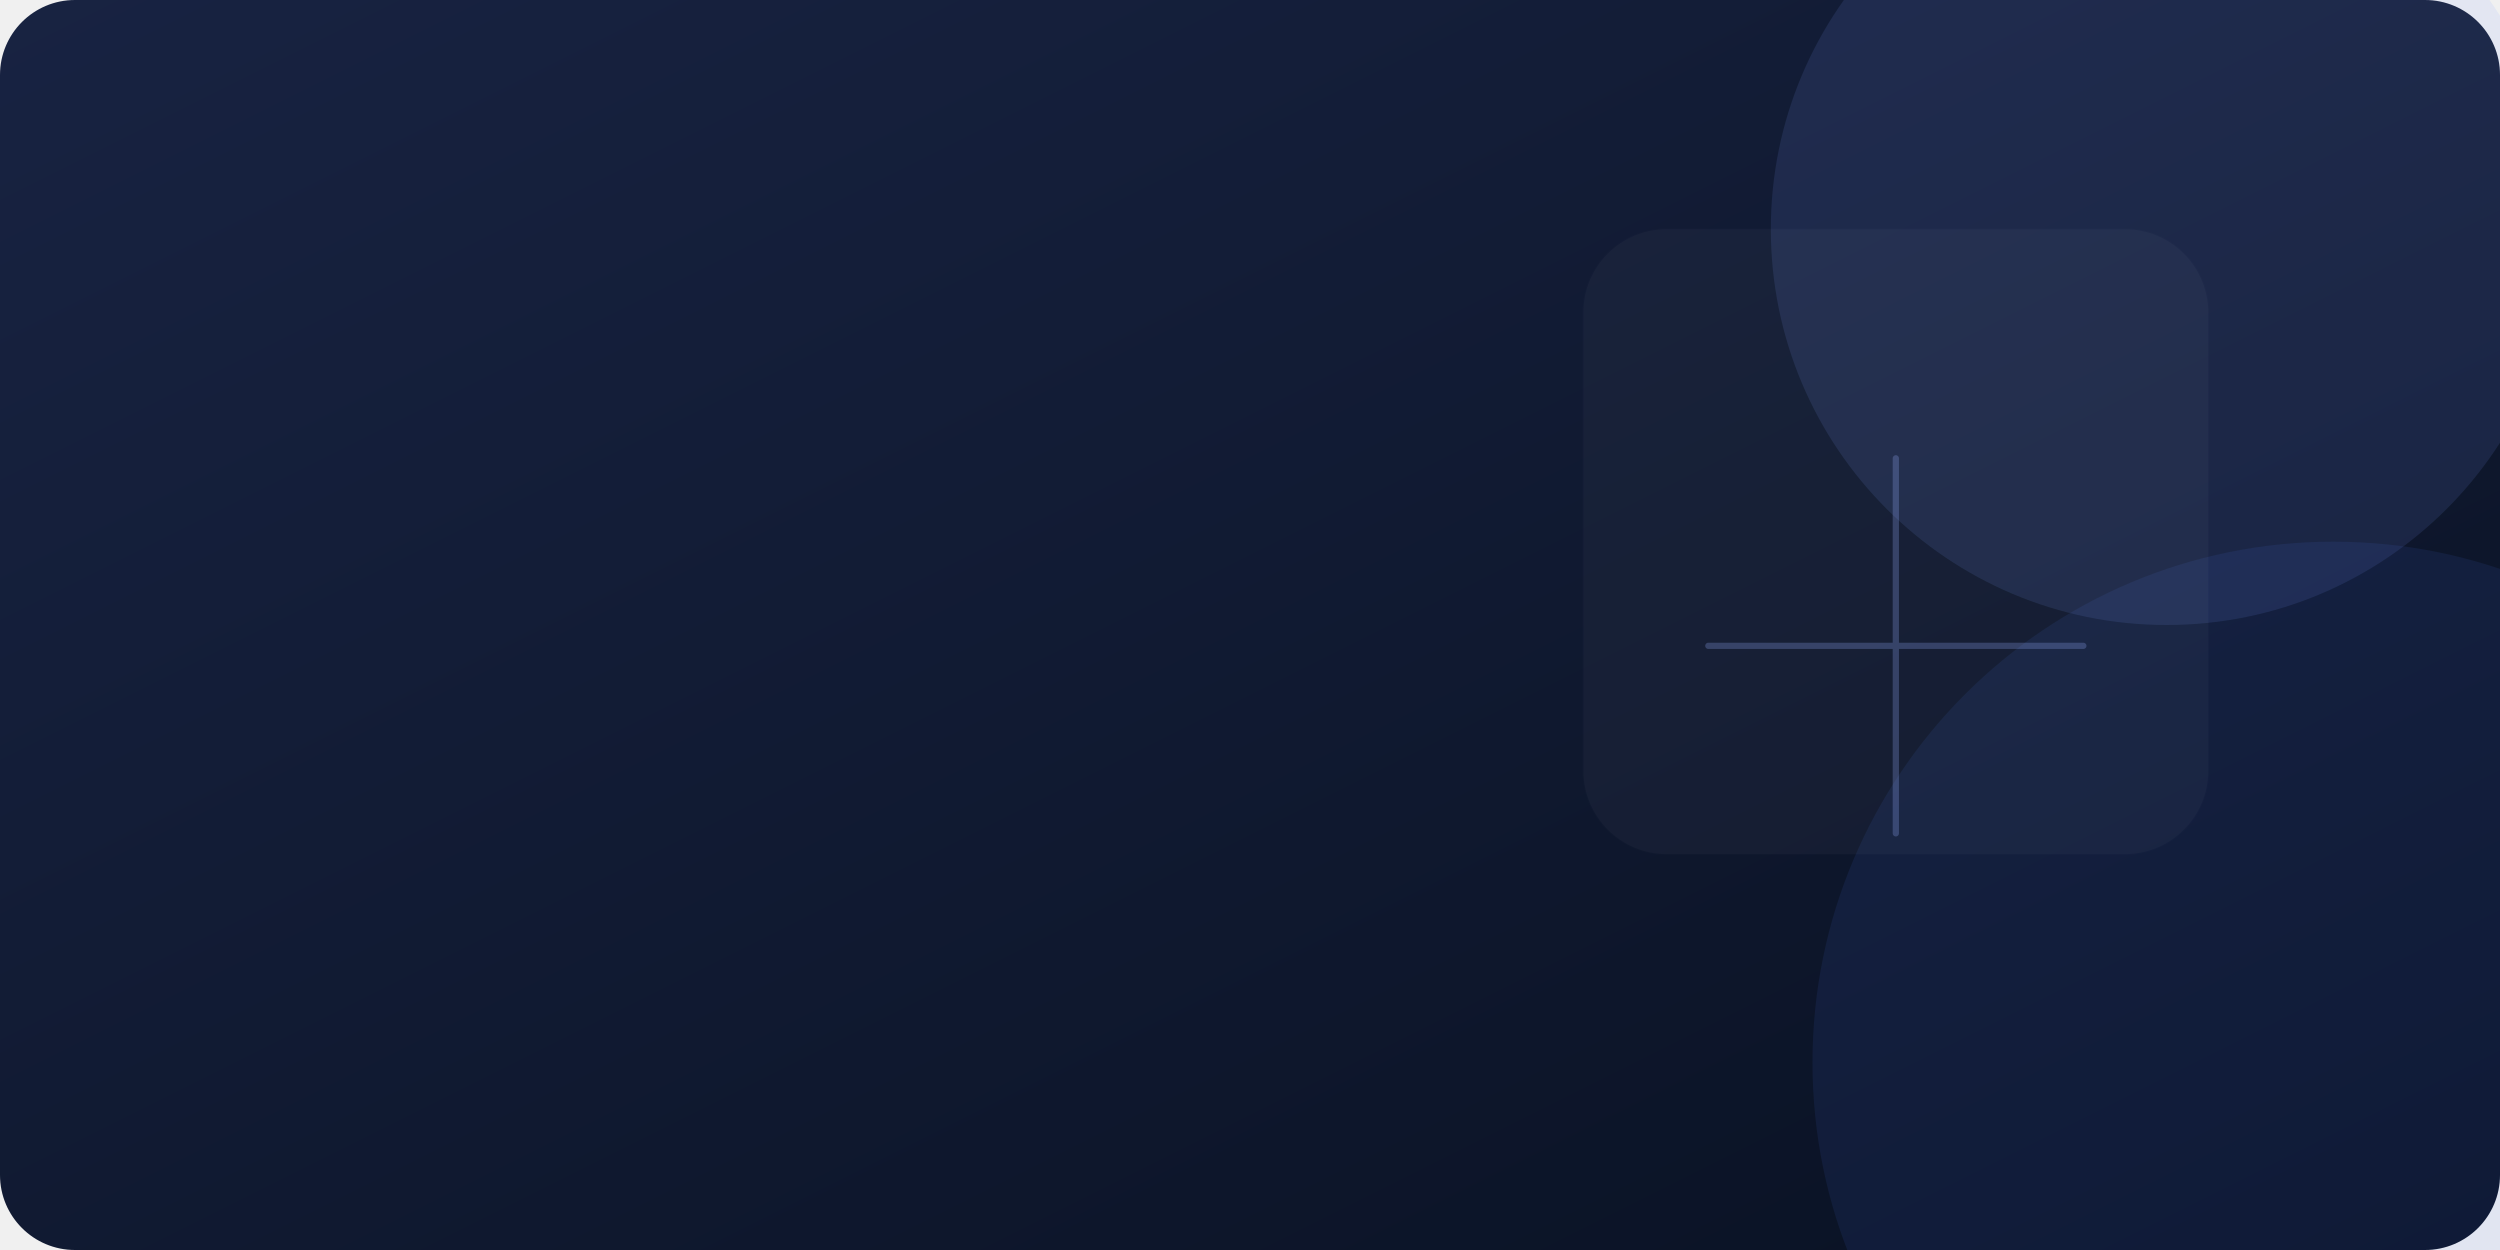
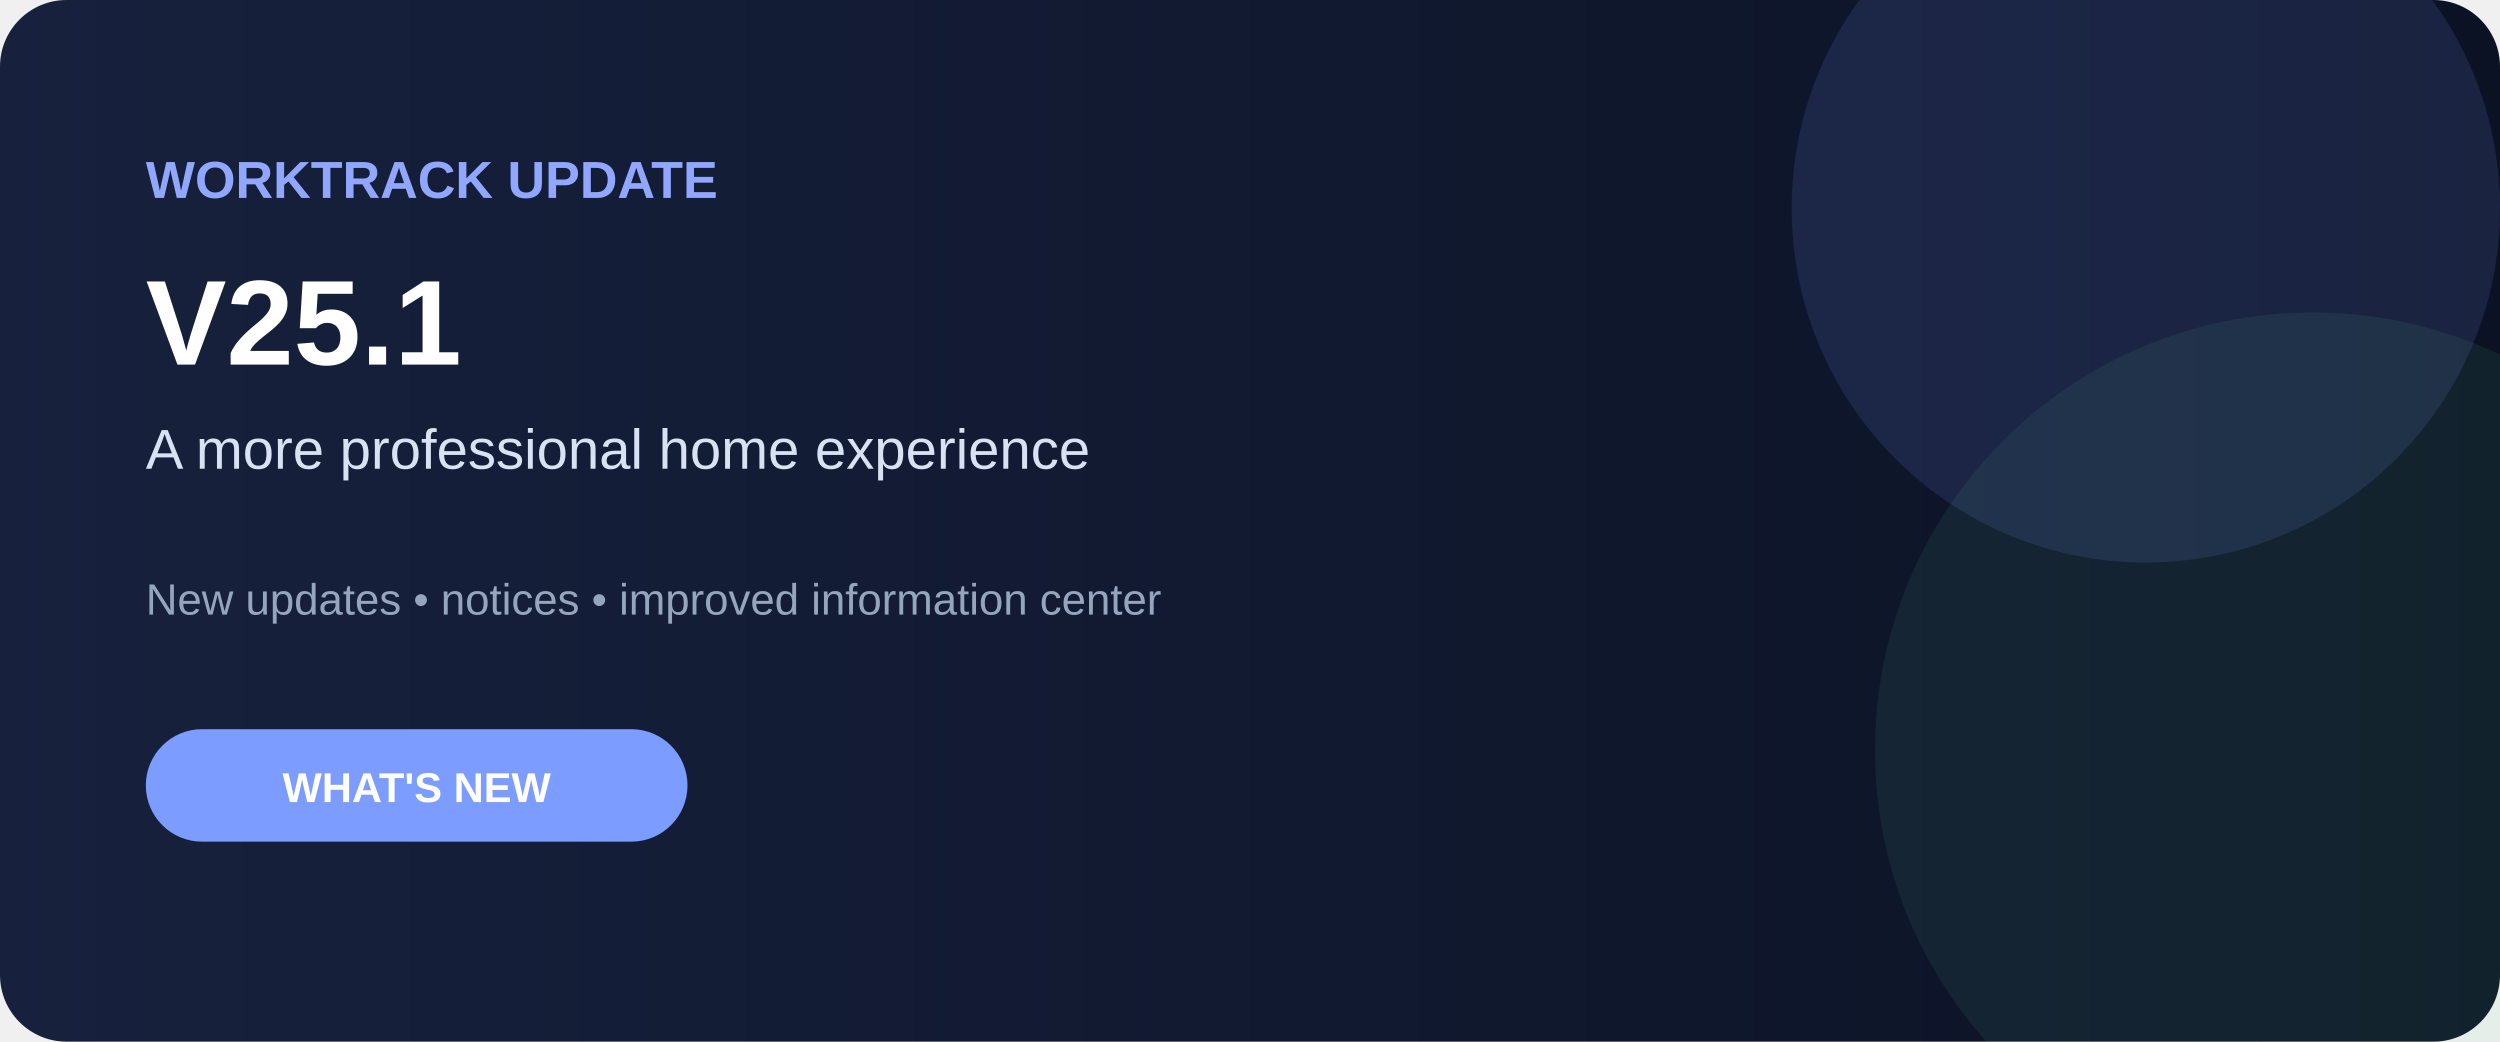
- <svg xmlns="http://www.w3.org/2000/svg" width="1200" height="600" viewBox="0 0 1200 600">
+ <svg xmlns="http://www.w3.org/2000/svg" width="1200" height="500" viewBox="0 0 1200 500">
  <defs>
-     <linearGradient id="g" x1="0" y1="0" x2="1" y2="1">
-       <stop stop-color="#182342" />
-       <stop offset="1" stop-color="#091122" />
+     <linearGradient id="g" x1="0" x2="1">
+       <stop stop-color="#17213d" />
+       <stop offset="1" stop-color="#0b1224" />
    </linearGradient>
  </defs>
-   <rect width="1200" height="600" rx="36" fill="url(#g)" />
-   <circle cx="1040" cy="110" r="190" fill="#7c9cff" opacity=".12" />
-   <circle cx="1120" cy="510" r="250" fill="#4f7cff" opacity=".09" />
-   <rect x="760" y="110" width="300" height="300" rx="40" fill="#ffffff" opacity=".035" stroke="#b8c7ff" stroke-opacity=".16" />
-   <path d="M820 310h180M910 220v180" stroke="#9bb0ff" stroke-opacity=".25" stroke-width="3" stroke-linecap="round" />
+   <rect width="1200" height="500" rx="32" fill="url(#g)" />
+   <circle cx="1030" cy="100" r="170" fill="#7890ff" opacity=".13" />
+   <circle cx="1110" cy="360" r="210" fill="#61d39a" opacity=".08" />
+   <text x="70" y="95" fill="#91a7ff" font-family="Arial" font-size="25" font-weight="700">WORKTRACK UPDATE</text>
+   <text x="70" y="175" fill="#fff" font-family="Arial" font-size="58" font-weight="800">V25.1</text>
+   <text x="70" y="225" fill="#d9e2f3" font-family="Arial" font-size="27">A more professional home experience</text>
+   <text x="70" y="295" fill="#95a5bd" font-family="Arial" font-size="21">New updates • notices • improved information center</text>
+   <rect x="70" y="350" width="260" height="54" rx="27" fill="#7c9cff" />
+   <text x="200" y="385" text-anchor="middle" fill="#fff" font-family="Arial" font-size="20" font-weight="700">WHAT'S NEW</text>
</svg>
